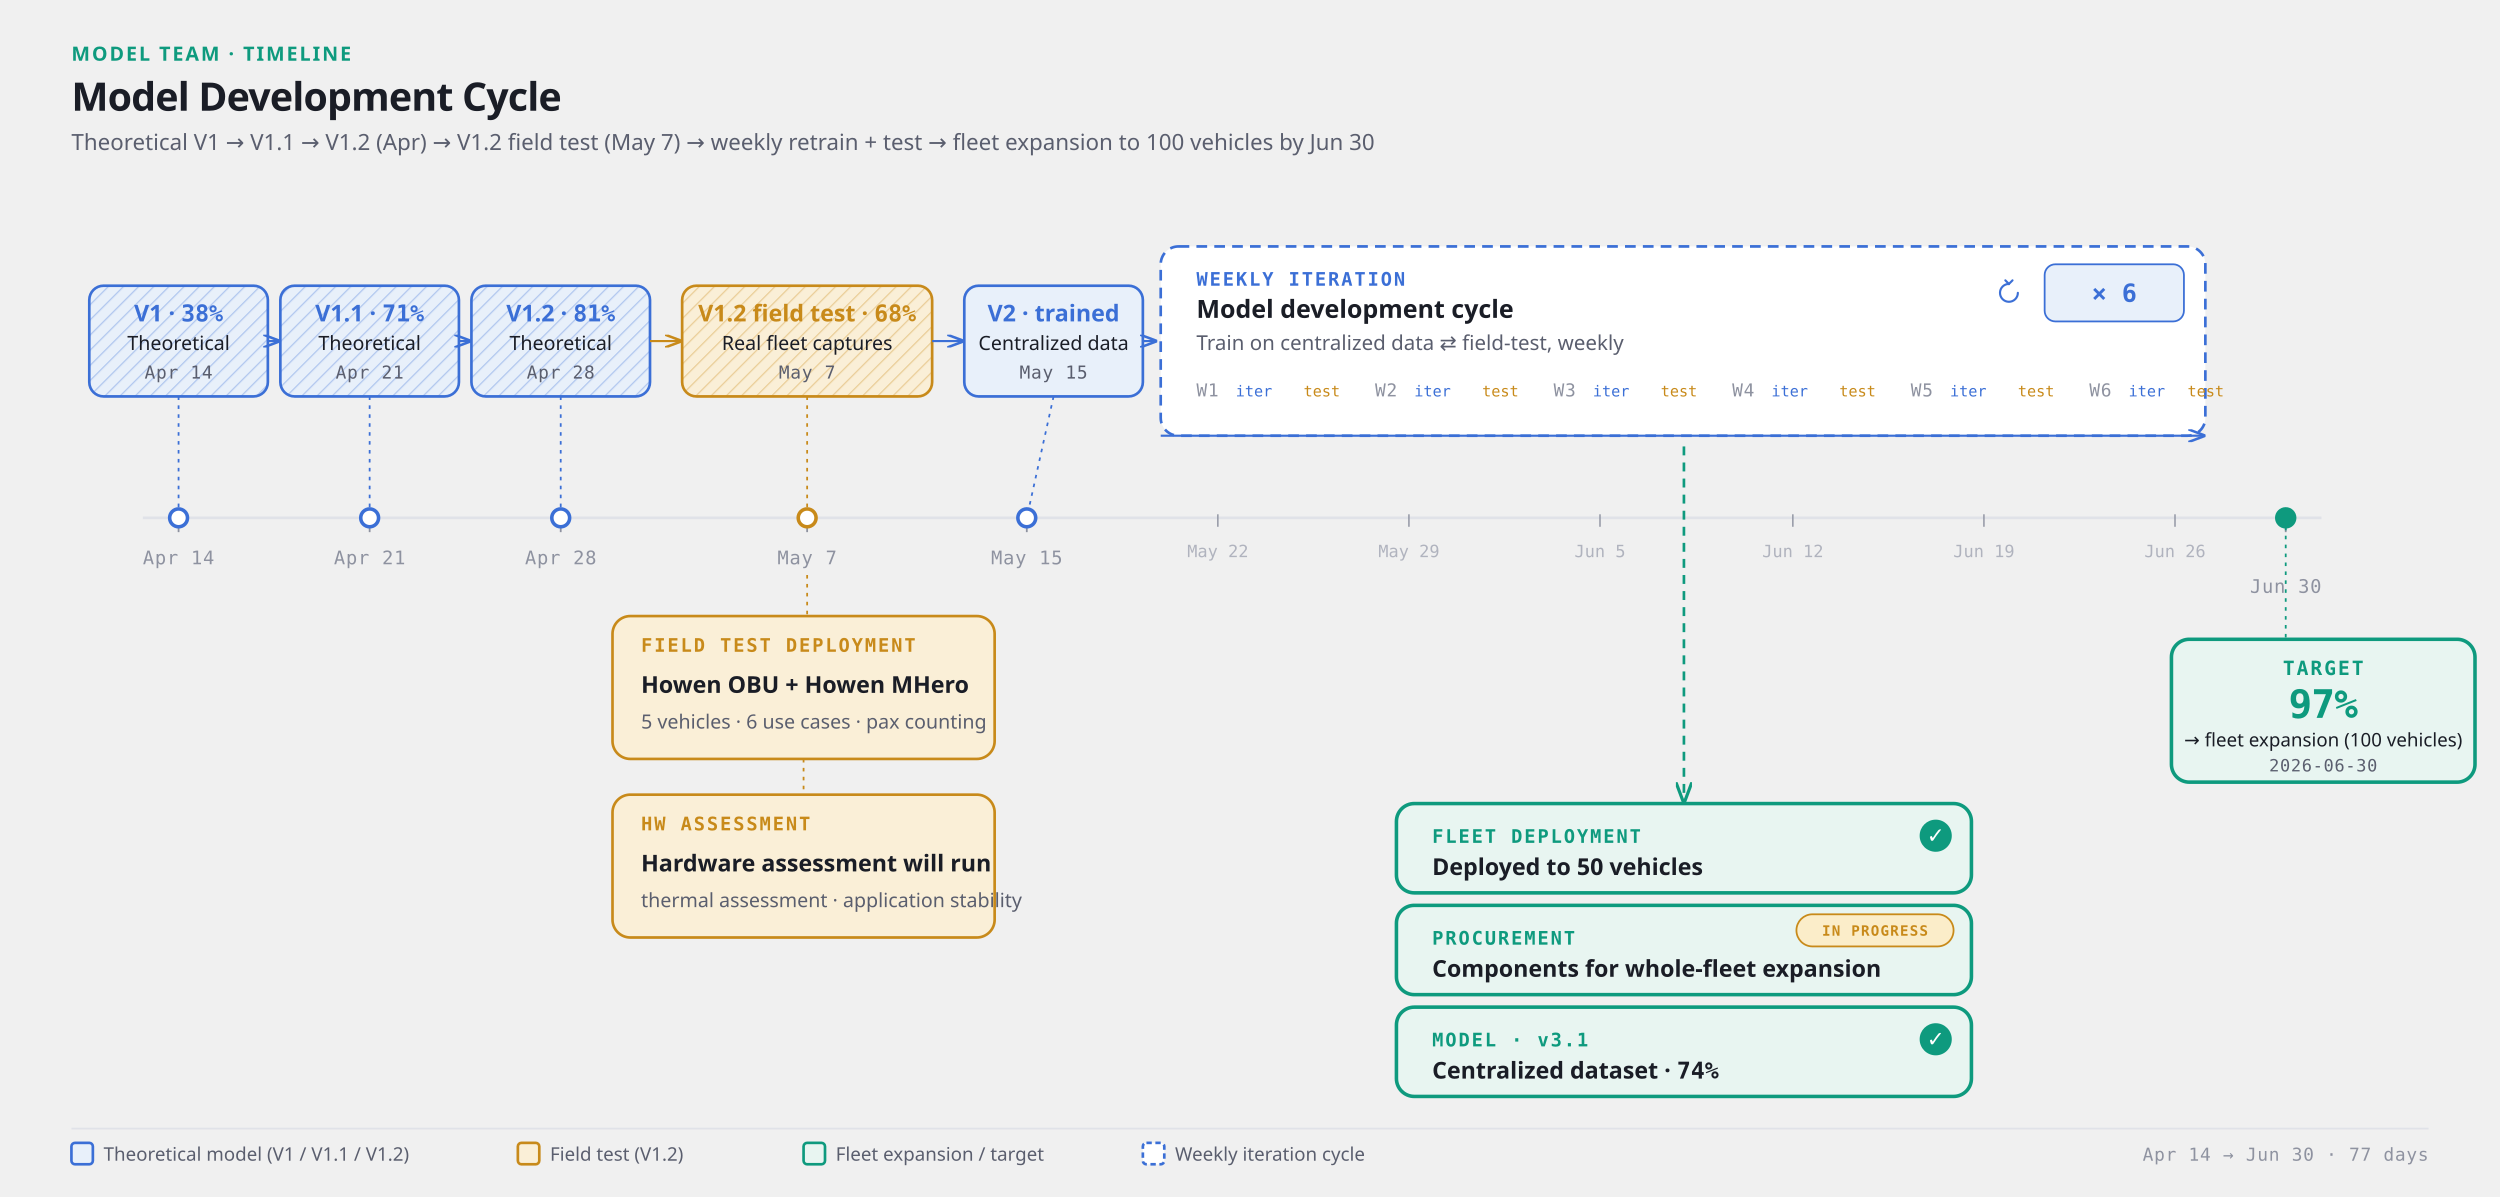
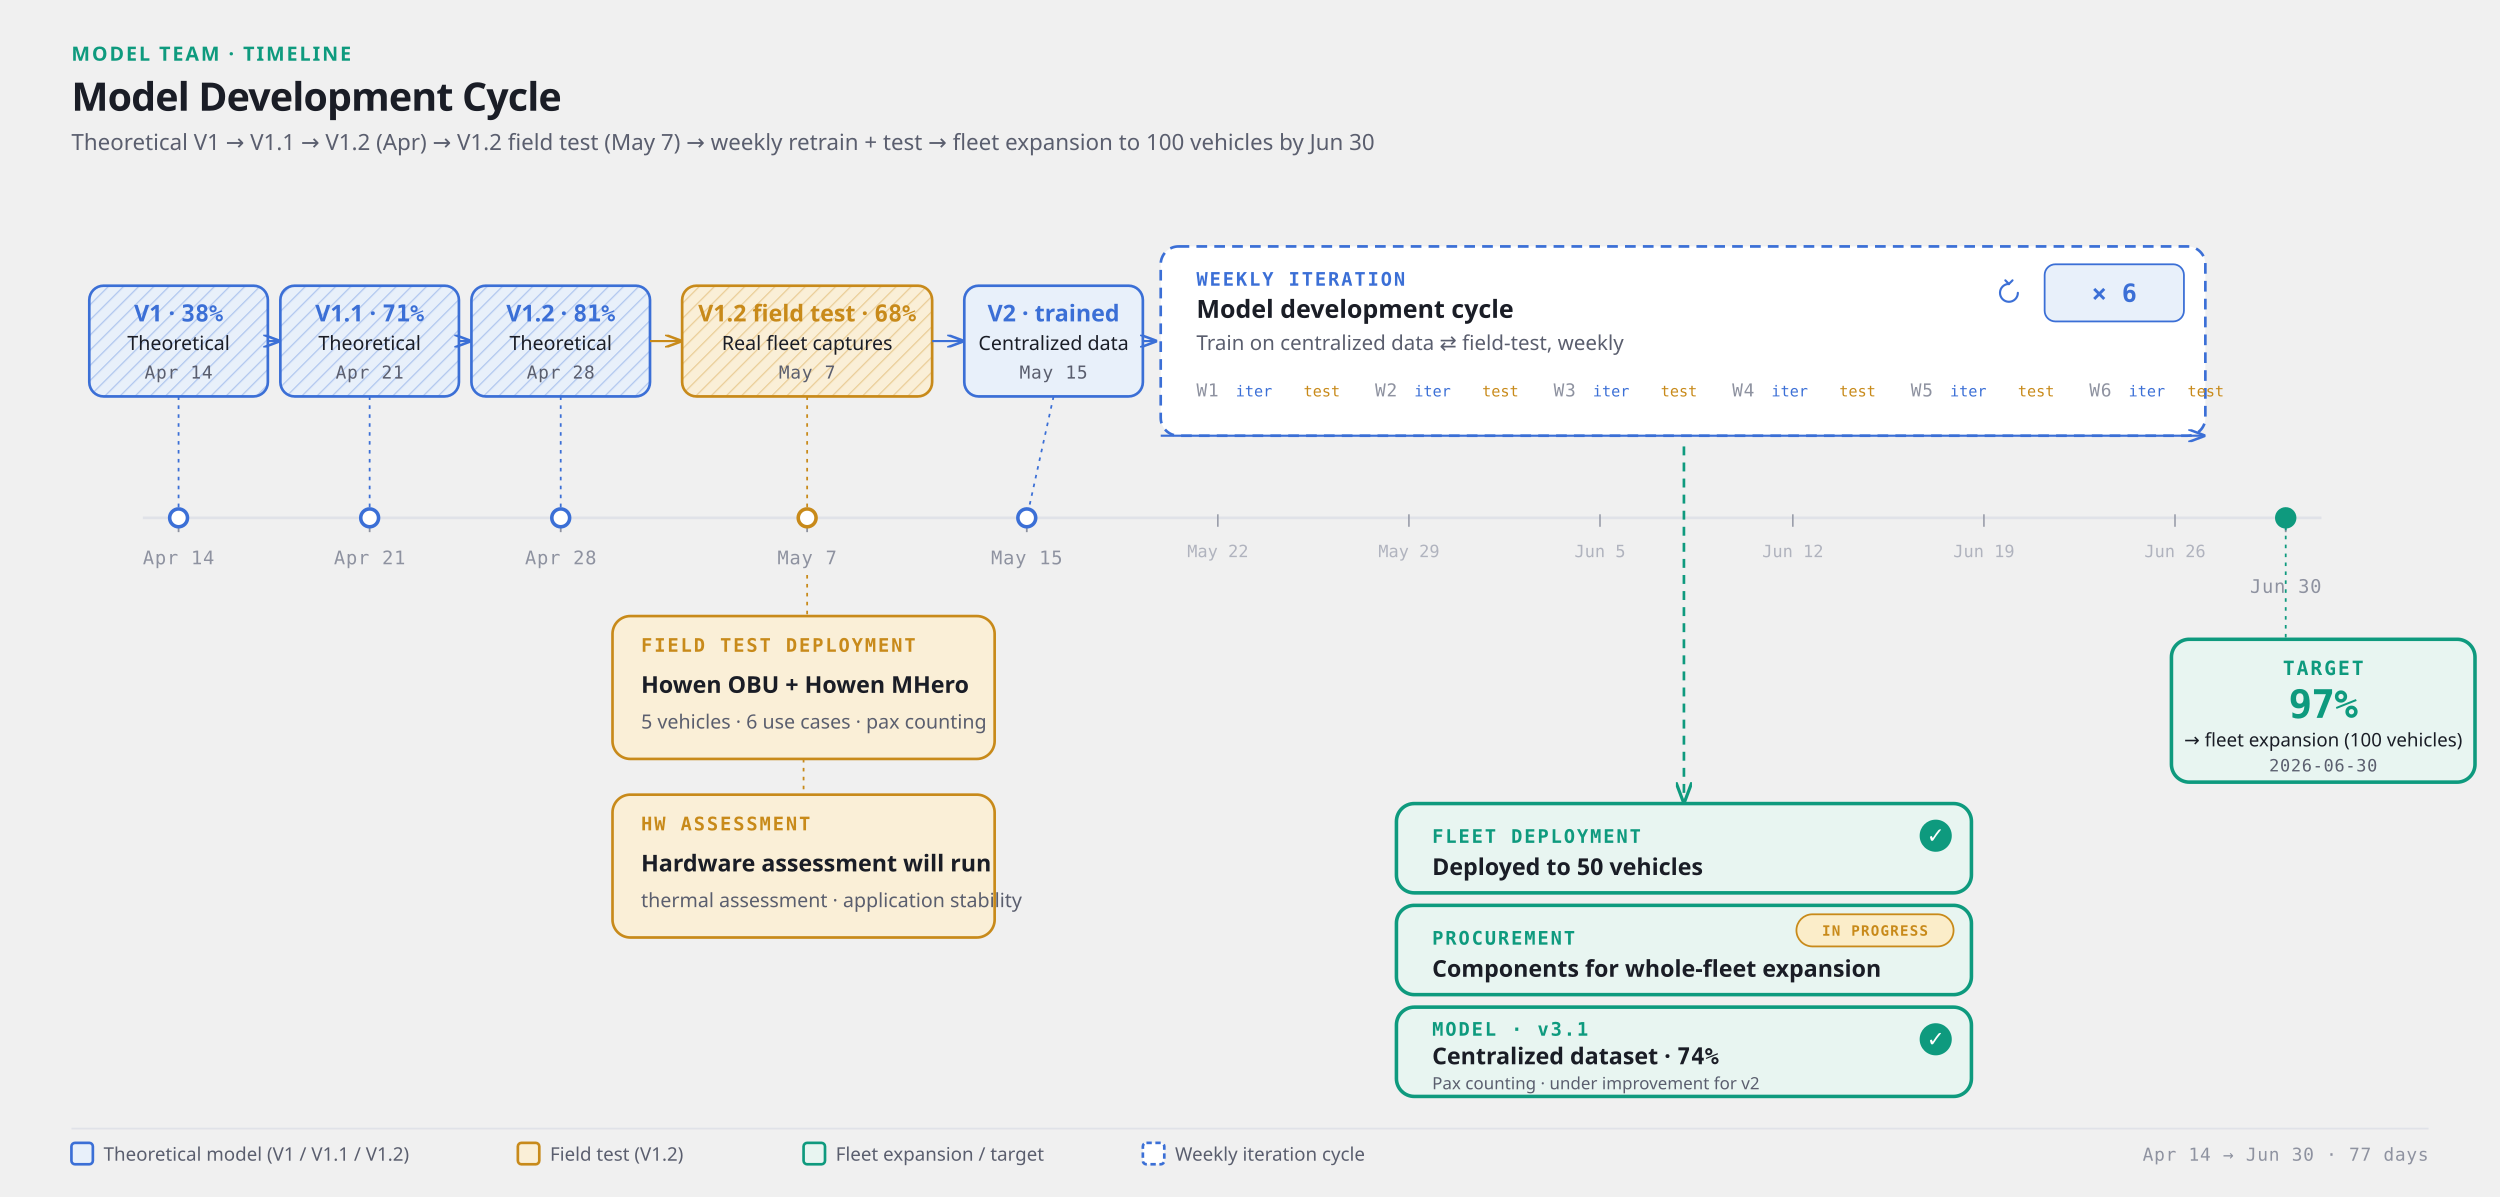
<svg xmlns="http://www.w3.org/2000/svg" xmlns:xlink="http://www.w3.org/1999/xlink" viewBox="0 0 1400 670" width="1400" font-family="'DM Sans', system-ui, sans-serif">
  <defs>
    <marker id="mdc-arrow-b" markerWidth="8" markerHeight="6" refX="8" refY="3" orient="auto">
      <path d="M0,0 L8,3 L0,6" fill="none" stroke="#3B6FD6" stroke-width="1.2" />
    </marker>
    <marker id="mdc-arrow-a" markerWidth="8" markerHeight="6" refX="8" refY="3" orient="auto">
      <path d="M0,0 L8,3 L0,6" fill="none" stroke="#C88A1A" stroke-width="1.2" />
    </marker>
    <marker id="mdc-arrow-g" markerWidth="8" markerHeight="6" refX="8" refY="3" orient="auto">
      <path d="M0,0 L8,3 L0,6" fill="none" stroke="#0E9A7E" stroke-width="1.2" />
    </marker>
    <pattern id="hatch-blue" patternUnits="userSpaceOnUse" width="6" height="6" patternTransform="rotate(45)">
      <line x1="0" y1="0" x2="0" y2="6" stroke="#3B6FD6" stroke-width="1.5" stroke-opacity="0.30" />
    </pattern>
    <pattern id="hatch-amber" patternUnits="userSpaceOnUse" width="6" height="6" patternTransform="rotate(45)">
      <line x1="0" y1="0" x2="0" y2="6" stroke="#C88A1A" stroke-width="1.5" stroke-opacity="0.32" />
    </pattern>
    <style>
      /* Status cluster CTAs (Deployed / Procurement) — clickable placeholders.
         Green affordance mirrors the previous green CTA box. Box 3 (v3.1)
         is non-clickable and carries no class. */
      .status-cta { cursor: pointer; }
      .status-cta .status-bg {
        transition: fill 0.15s ease;
      }
      .status-cta:hover .status-bg {
        fill: #D2EBE2;
      }
      .status-cta:hover .status-rect {
        stroke-width: 2.5;
      }
      .status-cta:focus { outline: none; }
      .status-cta:focus .status-rect {
        stroke-width: 2.5;
        stroke: #0E9A7E;
      }

      /* HW-assessment amber CTA — opens an external xlsx in a new tab. Uses the
         same hover/focus affordance idiom as the status-cta boxes, but unlike
         those this is a direct target="_blank" link, not a postMessage
         overlay trigger. */
      .hw-assessment-link { cursor: pointer; }
      .hw-assessment-link .hw-assessment-bg {
        transition: fill 0.15s ease;
      }
      .hw-assessment-link:hover .hw-assessment-bg {
        fill: #FBEDC9;
      }
      .hw-assessment-link:hover .hw-assessment-rect {
        stroke-width: 2.5;
      }
      .hw-assessment-link:focus { outline: none; }
      .hw-assessment-link:focus .hw-assessment-rect {
        stroke-width: 2.5;
        stroke: #C88A1A;
      }
    </style>
  </defs>
  <text x="40" y="34" fill="#0E9A7E" font-size="11" font-weight="600" letter-spacing="0.10em" text-transform="uppercase">MODEL TEAM · TIMELINE</text>
  <text x="40" y="62" fill="#1A1D26" font-size="22" font-weight="700" letter-spacing="-0.02em">Model Development Cycle</text>
  <text x="40" y="84" fill="#5A5E6E" font-size="12.5">Theoretical V1 → V1.1 → V1.2 (Apr) → V1.2 field test (May 7) → weekly retrain + test → fleet expansion to 100 vehicles by Jun 30</text>
  <line x1="80" y1="290" x2="1300" y2="290" stroke="#E0E2E8" stroke-width="1.5" />
  <line x1="100" y1="286" x2="100" y2="298" stroke="#8E92A0" stroke-width="1" />
  <text x="100" y="316" fill="#8E92A0" font-size="10.5" font-family="JetBrains Mono, monospace" text-anchor="middle" letter-spacing="0.04em">Apr 14</text>
  <line x1="207" y1="286" x2="207" y2="298" stroke="#8E92A0" stroke-width="1" />
  <text x="207" y="316" fill="#8E92A0" font-size="10.5" font-family="JetBrains Mono, monospace" text-anchor="middle" letter-spacing="0.04em">Apr 21</text>
  <line x1="314" y1="286" x2="314" y2="298" stroke="#8E92A0" stroke-width="1" />
  <text x="314" y="316" fill="#8E92A0" font-size="10.5" font-family="JetBrains Mono, monospace" text-anchor="middle" letter-spacing="0.04em">Apr 28</text>
  <line x1="452" y1="286" x2="452" y2="298" stroke="#8E92A0" stroke-width="1" />
  <text x="452" y="316" fill="#8E92A0" font-size="10.5" font-family="JetBrains Mono, monospace" text-anchor="middle" letter-spacing="0.04em">May 7</text>
  <line x1="575" y1="286" x2="575" y2="298" stroke="#8E92A0" stroke-width="1" />
  <text x="575" y="316" fill="#8E92A0" font-size="10.5" font-family="JetBrains Mono, monospace" text-anchor="middle" letter-spacing="0.04em">May 15</text>
  <line x1="682" y1="288" x2="682" y2="295" stroke="#8E92A0" stroke-width="0.8" />
  <text x="682" y="312" fill="#B0B3BE" font-size="9.5" font-family="JetBrains Mono, monospace" text-anchor="middle">May 22</text>
  <line x1="789" y1="288" x2="789" y2="295" stroke="#8E92A0" stroke-width="0.8" />
  <text x="789" y="312" fill="#B0B3BE" font-size="9.5" font-family="JetBrains Mono, monospace" text-anchor="middle">May 29</text>
  <line x1="896" y1="288" x2="896" y2="295" stroke="#8E92A0" stroke-width="0.8" />
  <text x="896" y="312" fill="#B0B3BE" font-size="9.5" font-family="JetBrains Mono, monospace" text-anchor="middle">Jun 5</text>
  <line x1="1004" y1="288" x2="1004" y2="295" stroke="#8E92A0" stroke-width="0.8" />
  <text x="1004" y="312" fill="#B0B3BE" font-size="9.5" font-family="JetBrains Mono, monospace" text-anchor="middle">Jun 12</text>
  <line x1="1111" y1="288" x2="1111" y2="295" stroke="#8E92A0" stroke-width="0.8" />
  <text x="1111" y="312" fill="#B0B3BE" font-size="9.5" font-family="JetBrains Mono, monospace" text-anchor="middle">Jun 19</text>
  <line x1="1218" y1="288" x2="1218" y2="295" stroke="#8E92A0" stroke-width="0.8" />
  <text x="1218" y="312" fill="#B0B3BE" font-size="9.5" font-family="JetBrains Mono, monospace" text-anchor="middle">Jun 26</text>
  <line x1="1280" y1="286" x2="1280" y2="298" stroke="#8E92A0" stroke-width="1" />
  <text x="1280" y="332" fill="#8E92A0" font-size="10.5" font-family="JetBrains Mono, monospace" text-anchor="middle" letter-spacing="0.04em">Jun 30</text>
  <line x1="100" y1="222" x2="100" y2="290" stroke="#3B6FD6" stroke-width="1" stroke-dasharray="2,3" />
  <circle cx="100" cy="290" r="5" fill="#FFF" stroke="#3B6FD6" stroke-width="2" />
  <rect x="50" y="160" width="100" height="62" rx="8" fill="#E8F0FA" stroke="#3B6FD6" stroke-width="1.5" />
  <rect x="50" y="160" width="100" height="62" rx="8" fill="url(#hatch-blue)" stroke="none" />
  <text x="100" y="180" fill="#3B6FD6" font-size="13" font-weight="600" text-anchor="middle">V1 · <tspan font-family="JetBrains Mono, monospace">38%</tspan>
  </text>
  <text x="100" y="196" fill="#1A1D26" font-size="11" text-anchor="middle">Theoretical</text>
  <text x="100" y="212" fill="#5A5E6E" font-size="10" text-anchor="middle" font-family="JetBrains Mono, monospace" letter-spacing="0.04em">Apr 14</text>
  <line x1="150" y1="191" x2="157" y2="191" stroke="#3B6FD6" stroke-width="1.2" marker-end="url(#mdc-arrow-b)" />
  <line x1="207" y1="222" x2="207" y2="290" stroke="#3B6FD6" stroke-width="1" stroke-dasharray="2,3" />
  <circle cx="207" cy="290" r="5" fill="#FFF" stroke="#3B6FD6" stroke-width="2" />
  <rect x="157" y="160" width="100" height="62" rx="8" fill="#E8F0FA" stroke="#3B6FD6" stroke-width="1.5" />
  <rect x="157" y="160" width="100" height="62" rx="8" fill="url(#hatch-blue)" stroke="none" />
  <text x="207" y="180" fill="#3B6FD6" font-size="13" font-weight="600" text-anchor="middle">V1.1 · <tspan font-family="JetBrains Mono, monospace">71%</tspan>
  </text>
  <text x="207" y="196" fill="#1A1D26" font-size="11" text-anchor="middle">Theoretical</text>
  <text x="207" y="212" fill="#5A5E6E" font-size="10" text-anchor="middle" font-family="JetBrains Mono, monospace" letter-spacing="0.04em">Apr 21</text>
  <line x1="257" y1="191" x2="264" y2="191" stroke="#3B6FD6" stroke-width="1.2" marker-end="url(#mdc-arrow-b)" />
  <line x1="314" y1="222" x2="314" y2="290" stroke="#3B6FD6" stroke-width="1" stroke-dasharray="2,3" />
  <circle cx="314" cy="290" r="5" fill="#FFF" stroke="#3B6FD6" stroke-width="2" />
  <rect x="264" y="160" width="100" height="62" rx="8" fill="#E8F0FA" stroke="#3B6FD6" stroke-width="1.5" />
  <rect x="264" y="160" width="100" height="62" rx="8" fill="url(#hatch-blue)" stroke="none" />
  <text x="314" y="180" fill="#3B6FD6" font-size="13" font-weight="600" text-anchor="middle">V1.2 · <tspan font-family="JetBrains Mono, monospace">81%</tspan>
  </text>
  <text x="314" y="196" fill="#1A1D26" font-size="11" text-anchor="middle">Theoretical</text>
  <text x="314" y="212" fill="#5A5E6E" font-size="10" text-anchor="middle" font-family="JetBrains Mono, monospace" letter-spacing="0.04em">Apr 28</text>
  <line x1="364" y1="191" x2="382" y2="191" stroke="#C88A1A" stroke-width="1.2" marker-end="url(#mdc-arrow-a)" />
  <line x1="452" y1="222" x2="452" y2="290" stroke="#C88A1A" stroke-width="1" stroke-dasharray="2,3" />
  <circle cx="452" cy="290" r="5" fill="#FFF" stroke="#C88A1A" stroke-width="2" />
  <rect x="382" y="160" width="140" height="62" rx="8" fill="#FAEFD7" stroke="#C88A1A" stroke-width="1.5" />
  <rect x="382" y="160" width="140" height="62" rx="8" fill="url(#hatch-amber)" stroke="none" />
  <text x="452" y="180" fill="#C88A1A" font-size="13" font-weight="600" text-anchor="middle">V1.2 field test · <tspan font-family="JetBrains Mono, monospace">68%</tspan>
  </text>
  <text x="452" y="196" fill="#1A1D26" font-size="11" text-anchor="middle">Real fleet captures</text>
  <text x="452" y="212" fill="#5A5E6E" font-size="10" text-anchor="middle" font-family="JetBrains Mono, monospace" letter-spacing="0.04em">May 7</text>
  <line x1="522" y1="191" x2="540" y2="191" stroke="#3B6FD6" stroke-width="1.2" marker-end="url(#mdc-arrow-b)" />
  <line x1="590" y1="222" x2="575" y2="290" stroke="#3B6FD6" stroke-width="1" stroke-dasharray="2,3" />
  <circle cx="575" cy="290" r="5" fill="#FFF" stroke="#3B6FD6" stroke-width="2" />
  <rect x="540" y="160" width="100" height="62" rx="8" fill="#E8F0FA" stroke="#3B6FD6" stroke-width="1.5" />
  <text x="590" y="180" fill="#3B6FD6" font-size="13" font-weight="600" text-anchor="middle">V2 · trained</text>
  <text x="590" y="196" fill="#1A1D26" font-size="11" text-anchor="middle">Centralized data</text>
  <text x="590" y="212" fill="#5A5E6E" font-size="10" text-anchor="middle" font-family="JetBrains Mono, monospace" letter-spacing="0.04em">May 15</text>
  <line x1="640" y1="191" x2="648" y2="191" stroke="#3B6FD6" stroke-width="1.2" marker-end="url(#mdc-arrow-b)" />
  <rect x="650" y="138" width="585" height="106" rx="10" fill="#FFFFFF" stroke="#3B6FD6" stroke-width="1.5" stroke-dasharray="6,4" />
  <text x="670" y="160" fill="#3B6FD6" font-size="10.5" font-weight="700" font-family="JetBrains Mono, monospace" letter-spacing="0.10em">WEEKLY ITERATION</text>
  <text x="670" y="178" fill="#1A1D26" font-size="14" font-weight="600">Model development cycle</text>
  <text x="670" y="196" fill="#5A5E6E" font-size="11.5">Train on centralized data ⇄ field-test, weekly</text>
  <rect x="1145" y="148" width="78" height="32" rx="6" fill="#E8F0FA" stroke="#3B6FD6" stroke-width="1" />
  <text x="1184" y="169" fill="#3B6FD6" font-size="14" font-weight="700" text-anchor="middle" font-family="JetBrains Mono, monospace">× 6</text>
  <g transform="translate(670, 210)">
    <text x="0" y="12" fill="#8E92A0" font-size="10" font-family="JetBrains Mono, monospace" letter-spacing="0.04em">W1</text>
    <text x="100" y="12" fill="#8E92A0" font-size="10" font-family="JetBrains Mono, monospace" letter-spacing="0.04em">W2</text>
    <text x="200" y="12" fill="#8E92A0" font-size="10" font-family="JetBrains Mono, monospace" letter-spacing="0.04em">W3</text>
    <text x="300" y="12" fill="#8E92A0" font-size="10" font-family="JetBrains Mono, monospace" letter-spacing="0.04em">W4</text>
    <text x="400" y="12" fill="#8E92A0" font-size="10" font-family="JetBrains Mono, monospace" letter-spacing="0.04em">W5</text>
    <text x="500" y="12" fill="#8E92A0" font-size="10" font-family="JetBrains Mono, monospace" letter-spacing="0.04em">W6</text>
    <g font-size="8.5" font-family="JetBrains Mono, monospace" fill="#3B6FD6">
      <text x="22" y="12">iter</text>
      <text x="60" y="12" fill="#C88A1A">test</text>
      <text x="122" y="12">iter</text>
      <text x="160" y="12" fill="#C88A1A">test</text>
      <text x="222" y="12">iter</text>
      <text x="260" y="12" fill="#C88A1A">test</text>
      <text x="322" y="12">iter</text>
      <text x="360" y="12" fill="#C88A1A">test</text>
      <text x="422" y="12">iter</text>
      <text x="460" y="12" fill="#C88A1A">test</text>
      <text x="522" y="12">iter</text>
      <text x="555" y="12" fill="#C88A1A">test</text>
    </g>
  </g>
  <g transform="translate(1130, 164)" stroke="#3B6FD6" stroke-width="1.2" fill="none" stroke-linecap="round">
    <path d="M0,0 a5,5 0 1 1 -5,-5" />
    <path d="M-7,-7 L-5,-5 L-3,-7" />
  </g>
  <line x1="650" y1="244" x2="1235" y2="244" stroke="#3B6FD6" stroke-width="1.2" marker-end="url(#mdc-arrow-b)" />
  <path d="M943,250 L943,450" fill="none" stroke="#0E9A7E" stroke-width="1.5" stroke-dasharray="5,4" marker-end="url(#mdc-arrow-g)" />
  <circle cx="1280" cy="290" r="6" fill="#0E9A7E" />
  <line x1="1280" y1="290" x2="1280" y2="358" stroke="#0E9A7E" stroke-width="1" stroke-dasharray="2,3" />
  <rect x="1216" y="358" width="170" height="80" rx="10" fill="#E8F5F1" stroke="#0E9A7E" stroke-width="2" />
  <text x="1301" y="378" fill="#0E9A7E" font-size="11" font-weight="700" text-anchor="middle" font-family="JetBrains Mono, monospace" letter-spacing="0.10em">TARGET</text>
  <text x="1301" y="402" fill="#0E9A7E" font-size="22" font-weight="700" text-anchor="middle" font-family="JetBrains Mono, monospace" letter-spacing="-0.02em">97%</text>
  <text x="1301" y="418" fill="#1A1D26" font-size="10.5" text-anchor="middle">→ fleet expansion (100 vehicles)</text>
  <text x="1301" y="432" fill="#5A5E6E" font-size="9.5" text-anchor="middle" font-family="JetBrains Mono, monospace" letter-spacing="0.04em">2026-06-30</text>
  <a id="status-deployed-cta" xlink:href="../presentations/2026-05-10-edge-deployment/details/fare-trip-validation.html" href="../presentations/2026-05-10-edge-deployment/details/fare-trip-validation.html" target="_top" class="status-cta" aria-label="Open fleet deployment fare and trip-data validation overlay">
    <rect class="status-bg status-rect" x="782" y="450" width="322" height="50" rx="10" fill="#E8F5F1" stroke="#0E9A7E" stroke-width="2" />
    <text x="802" y="472" fill="#0E9A7E" font-size="10.5" font-weight="700" font-family="JetBrains Mono, monospace" letter-spacing="0.10em">FLEET DEPLOYMENT</text>
    <text x="802" y="490" fill="#1A1D26" font-size="13" font-weight="600">Deployed to 50 vehicles</text>
    <circle cx="1084" cy="468" r="9" fill="#0E9A7E" />
    <text x="1084" y="472" fill="#FFFFFF" font-size="12" font-weight="700" text-anchor="middle">✓</text>
  </a>
  <g>
    <rect x="782" y="507" width="322" height="50" rx="10" fill="#E8F5F1" stroke="#0E9A7E" stroke-width="2" />
    <text x="802" y="529" fill="#0E9A7E" font-size="10.5" font-weight="700" font-family="JetBrains Mono, monospace" letter-spacing="0.10em">PROCUREMENT</text>
    <text x="802" y="547" fill="#1A1D26" font-size="13" font-weight="600">Components for whole-fleet expansion</text>
    <rect x="1006" y="512" width="88" height="18" rx="9" fill="#FBEDC9" stroke="#C88A1A" stroke-width="1" />
    <text x="1050" y="524" fill="#C88A1A" font-size="8" font-weight="700" font-family="JetBrains Mono, monospace" letter-spacing="0.08em" text-anchor="middle">IN PROGRESS</text>
  </g>
  <g>
    <rect x="782" y="564" width="322" height="50" rx="10" fill="#E8F5F1" stroke="#0E9A7E" stroke-width="2" />
-     <text x="802" y="586" fill="#0E9A7E" font-size="10.5" font-weight="700" font-family="JetBrains Mono, monospace" letter-spacing="0.10em">MODEL · v3.1</text>
-     <text x="802" y="604" fill="#1A1D26" font-size="13" font-weight="600">Centralized dataset · <tspan font-family="JetBrains Mono, monospace">74%</tspan>
+     <text x="802" y="580" fill="#0E9A7E" font-size="10.5" font-weight="700" font-family="JetBrains Mono, monospace" letter-spacing="0.10em">MODEL · v3.1</text>
+     <text x="802" y="596" fill="#1A1D26" font-size="13" font-weight="600">Centralized dataset · <tspan font-family="JetBrains Mono, monospace">74%</tspan>
    </text>
+     <text x="802" y="610" fill="#5A5E6E" font-size="9.5">Pax counting · under improvement for v2</text>
    <circle cx="1084" cy="582" r="9" fill="#0E9A7E" />
    <text x="1084" y="586" fill="#FFFFFF" font-size="12" font-weight="700" text-anchor="middle">✓</text>
  </g>
  <line x1="452" y1="322" x2="452" y2="345" stroke="#C88A1A" stroke-width="1" stroke-dasharray="2,3" />
  <rect x="343" y="345" width="214" height="80" rx="10" fill="#FAEFD7" stroke="#C88A1A" stroke-width="1.5" />
  <text x="359" y="365" fill="#C88A1A" font-size="10.5" font-weight="700" font-family="JetBrains Mono, monospace" letter-spacing="0.10em">FIELD TEST DEPLOYMENT</text>
  <text x="359" y="388" fill="#1A1D26" font-size="13" font-weight="600">Howen OBU + Howen MHero</text>
  <text x="359" y="408" fill="#5A5E6E" font-size="11">5 vehicles · 6 use cases · pax counting</text>
  <line x1="450" y1="425" x2="450" y2="445" stroke="#C88A1A" stroke-width="1" stroke-dasharray="2,3" />
  <a id="hw-assessment-cta" xlink:href="../presentations/2026-05-10-edge-deployment/details/hw-assessment.html" href="../presentations/2026-05-10-edge-deployment/details/hw-assessment.html" target="_top" class="hw-assessment-link" aria-label="Open HW assessment overlay (Howen MDT performance)">
    <rect class="hw-assessment-bg hw-assessment-rect" x="343" y="445" width="214" height="80" rx="10" fill="#FAEFD7" stroke="#C88A1A" stroke-width="1.5" />
    <text x="359" y="465" fill="#C88A1A" font-size="10.5" font-weight="700" font-family="JetBrains Mono, monospace" letter-spacing="0.10em">HW ASSESSMENT</text>
    <text x="359" y="488" fill="#1A1D26" font-size="13" font-weight="600">Hardware assessment will run</text>
    <text x="359" y="508" fill="#5A5E6E" font-size="11">thermal assessment · application stability</text>
  </a>
  <line x1="40" y1="632" x2="1360" y2="632" stroke="#E0E2E8" stroke-width="1" />
  <rect x="40" y="640" width="12" height="12" rx="2" fill="#E8F0FA" stroke="#3B6FD6" stroke-width="1.5" />
  <text x="58" y="650" fill="#5A5E6E" font-size="10.5">Theoretical model (V1 / V1.1 / V1.2)</text>
  <rect x="290" y="640" width="12" height="12" rx="2" fill="#FAEFD7" stroke="#C88A1A" stroke-width="1.5" />
  <text x="308" y="650" fill="#5A5E6E" font-size="10.5">Field test (V1.2)</text>
  <rect x="450" y="640" width="12" height="12" rx="2" fill="#E8F5F1" stroke="#0E9A7E" stroke-width="1.5" />
  <text x="468" y="650" fill="#5A5E6E" font-size="10.5">Fleet expansion / target</text>
  <rect x="640" y="640" width="12" height="12" rx="2" fill="#FFFFFF" stroke="#3B6FD6" stroke-dasharray="3,2" stroke-width="1.5" />
  <text x="658" y="650" fill="#5A5E6E" font-size="10.5">Weekly iteration cycle</text>
  <text x="1360" y="650" fill="#8E92A0" font-size="10" text-anchor="end" font-family="JetBrains Mono, monospace" letter-spacing="0.04em">Apr 14 → Jun 30 · 77 days</text>
</svg>
